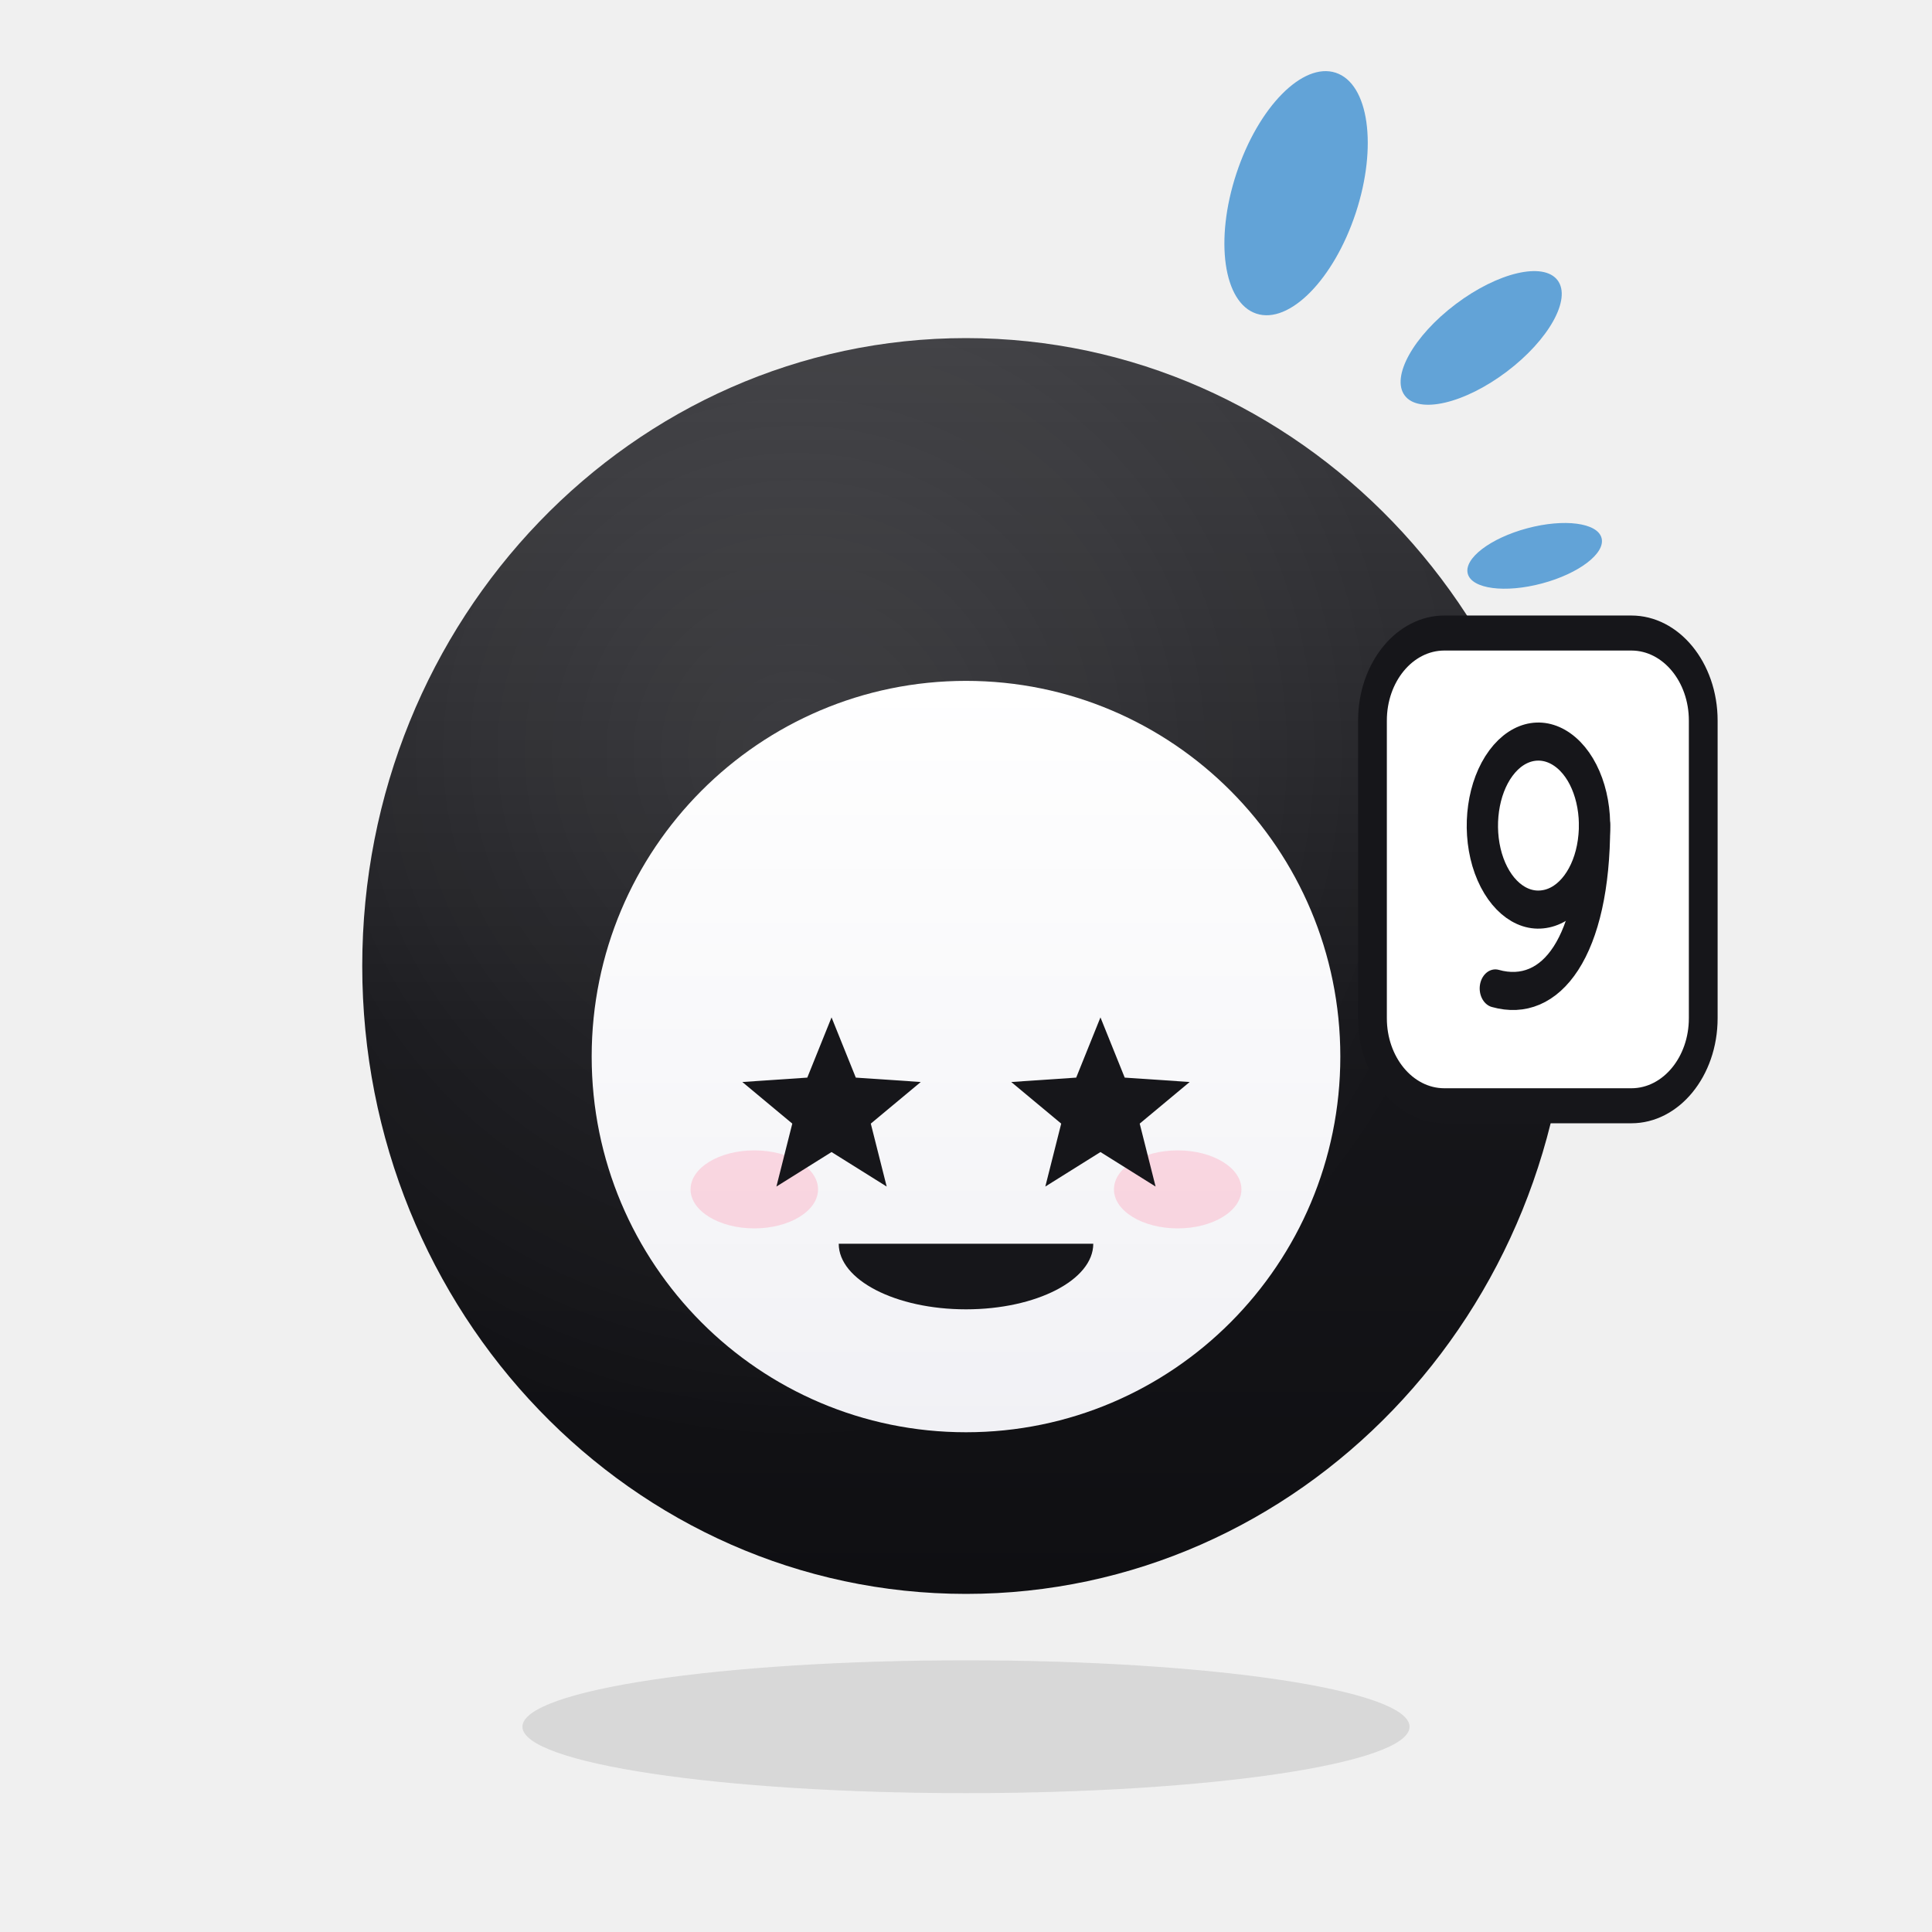
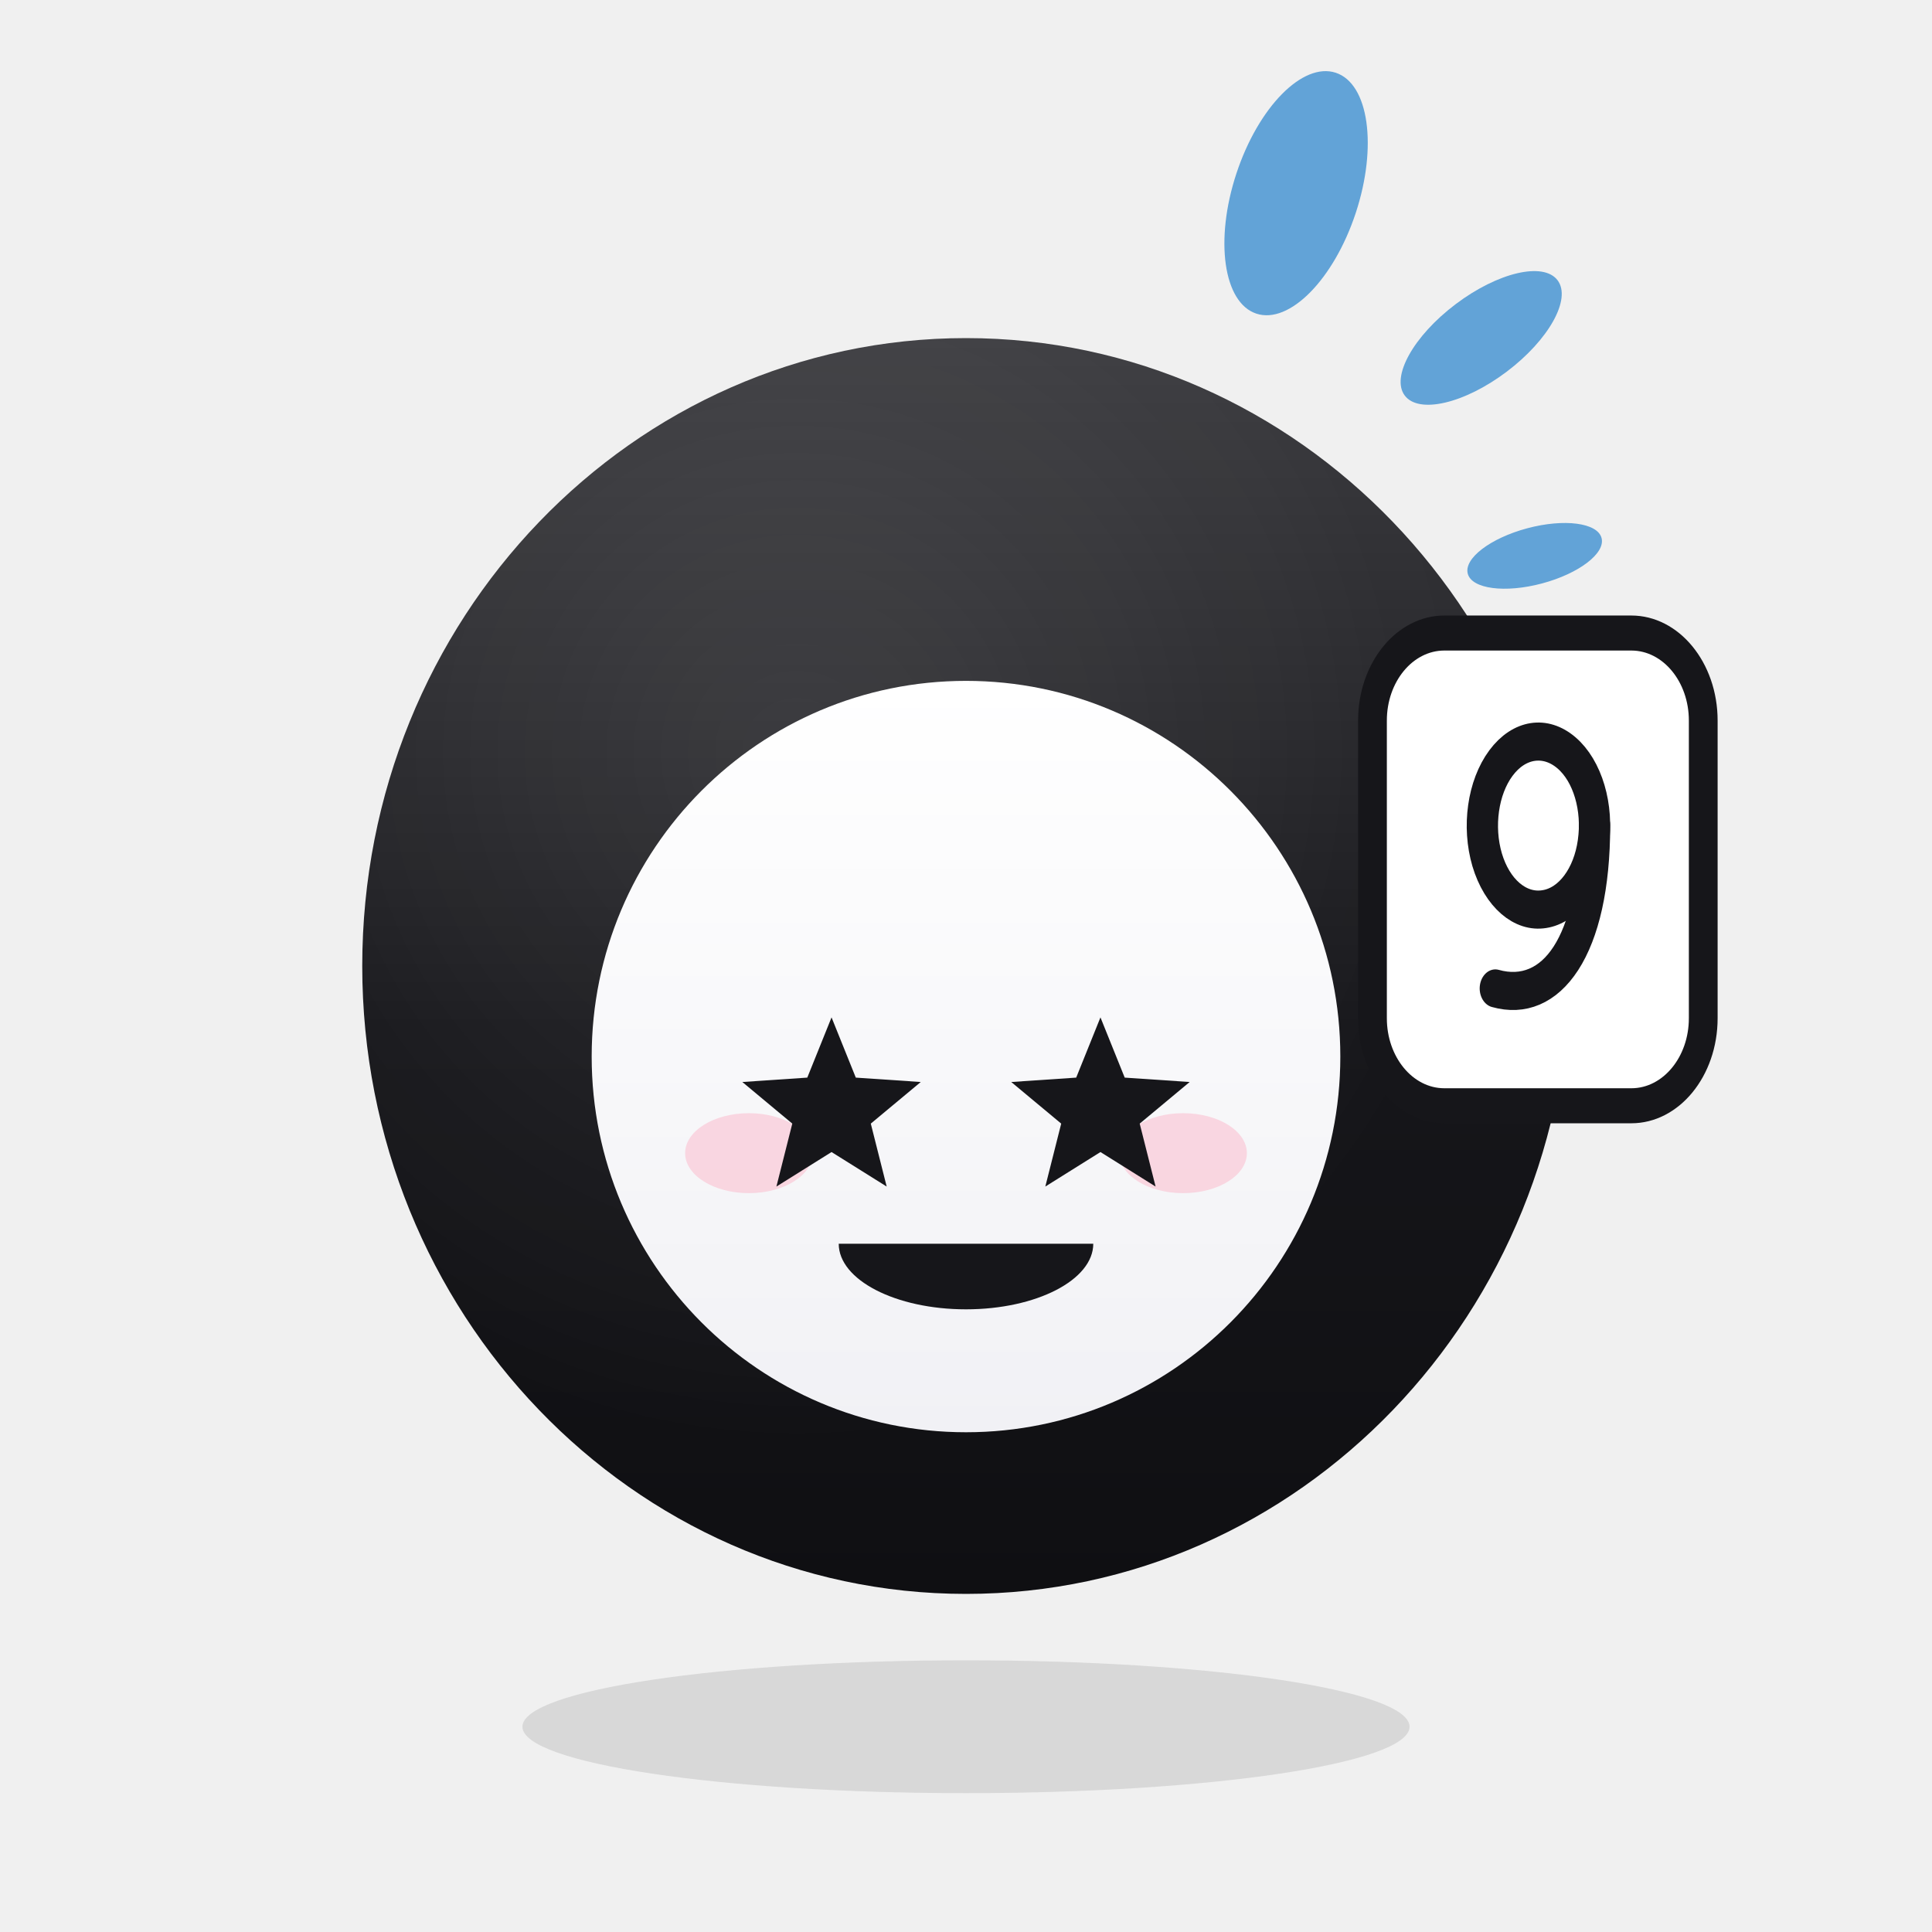
<svg xmlns="http://www.w3.org/2000/svg" width="320" height="320" viewBox="0 0 320 320">
  <defs>
    <linearGradient id="bg0" gradientUnits="userSpaceOnUse" x1="0" y1="-104" x2="0" y2="104">
      <stop offset="0" stop-color="#3b3b3f" />
      <stop offset="0.55" stop-color="#16161A" />
      <stop offset="1" stop-color="#0f0f12" />
    </linearGradient>
    <radialGradient id="bg1" gradientUnits="userSpaceOnUse" cx="-28" cy="-35.36" r="115" fx="-28" fy="-35.36">
      <stop offset="0" stop-color="#FFFFFF" />
      <stop offset="1" stop-color="rgba(255,255,255,0)" />
    </radialGradient>
    <linearGradient id="bg2" gradientUnits="userSpaceOnUse" x1="0" y1="-47.226" x2="0" y2="77.226">
      <stop offset="0" stop-color="#FFFFFF" />
      <stop offset="1" stop-color="#F1F1F5" />
    </linearGradient>
    <clipPath id="bc1">
      <path d="M62 15C62 49.367 34.242 77.226 0 77.226C-34.242 77.226 -62 49.367 -62 15C-62 -19.367 -34.242 -47.226 0 -47.226C34.242 -47.226 62 -19.367 62 15" transform="matrix(1 0 0 1 160 160)" />
    </clipPath>
  </defs>
  <path d="M73.467 126C73.467 132.075 40.575 137 0 137C-40.575 137 -73.467 132.075 -73.467 126C-73.467 119.925 -40.575 115 0 115C40.575 115 73.467 119.925 73.467 126" fill="rgba(22,22,26,0.13)" fill-opacity="0.857" transform="matrix(1 0 0 1 160 160)" />
  <path d="M100 0C100 57.438 55.228 104 0 104C-55.228 104 -100 57.438 -100 0C-100 -57.438 -55.228 -104 0 -104C55.228 -104 100 -57.438 100 0" fill="url(#bg0)" transform="matrix(1 0 0 1 160 160)" />
  <path d="M100 0C100 57.438 55.228 104 0 104C-55.228 104 -100 57.438 -100 0C-100 -57.438 -55.228 -104 0 -104C55.228 -104 100 -57.438 100 0" fill="url(#bg1)" fill-opacity="0.1" transform="matrix(1 0 0 1 160 160)" />
  <path d="M62 15C62 49.367 34.242 77.226 0 77.226C-34.242 77.226 -62 49.367 -62 15C-62 -19.367 -34.242 -47.226 0 -47.226C34.242 -47.226 62 -19.367 62 15" fill="url(#bg2)" transform="matrix(1 0 0 1 160 160)" />
-   <path d="M11.5 0C11.5 3.866 6.351 7 0 7C-6.351 7 -11.5 3.866 -11.5 0C-11.5 -3.866 -6.351 -7 0 -7C6.351 -7 11.5 -3.866 11.5 0" fill="rgba(255,138,168,0.42)" fill-opacity="0.7" transform="matrix(0.918 0 0 0.923 124.936 197)" />
-   <path d="M11.5 0C11.5 3.866 6.351 7 0 7C-6.351 7 -11.5 3.866 -11.5 0C-11.5 -3.866 -6.351 -7 0 -7C6.351 -7 11.5 -3.866 11.5 0" fill="rgba(255,138,168,0.42)" fill-opacity="0.7" transform="matrix(0.918 0 0 0.923 195.064 197)" />
+   <path d="M11.5 0C11.5 3.866 6.351 7 0 7C-6.351 7 -11.5 3.866 -11.5 0C-11.5 -3.866 -6.351 -7 0 -7C6.351 -7 11.5 -3.866 11.5 0" fill="rgba(255,138,168,0.42)" fill-opacity="0.7" transform="matrix(0.918 0 0 0.946 124.036 191)" />
+   <path d="M11.5 0C11.5 3.866 6.351 7 0 7C-6.351 7 -11.5 3.866 -11.5 0C-11.5 -3.866 -6.351 -7 0 -7C6.351 -7 11.5 -3.866 11.5 0" fill="rgba(255,138,168,0.42)" fill-opacity="0.7" transform="matrix(0.918 0 0 0.946 195.964 191)" />
  <g clip-path="url(#bc1)">
    <path d="M0 -16L4.138 -5.695L15.217 -4.944L6.695 2.175L9.405 12.944L0 7.04L-9.405 12.944L-6.695 2.175L-15.217 -4.944L-4.138 -5.695Z" fill="#16161A" transform="matrix(0.971 0 0 0.968 137.73 184)" />
    <path d="M0 -16L4.138 -5.695L15.217 -4.944L6.695 2.175L9.405 12.944L0 7.04L-9.405 12.944L-6.695 2.175L-15.217 -4.944L-4.138 -5.695Z" fill="#16161A" transform="matrix(0.971 0 0 0.968 182.27 184)" />
    <path d="M-21.08 0L21.08 0C21.08 6.835 11.642 12.376 0 12.376C-11.642 12.376 -21.08 6.835 -21.08 0Z" fill="#16161A" transform="matrix(1 0 0 0.878 160 206)" />
  </g>
  <path d="M-10.215 -10.816C-8.289 -8.119 -9.498 -3.956 -12.914 -1.517C-16.33 0.922 -20.66 0.713 -22.585 -1.984C-24.511 -4.681 -23.302 -8.844 -19.886 -11.283C-16.47 -13.722 -12.14 -13.513 -10.215 -10.816" fill="#2A2A31" transform="matrix(0.825 0 0 1 265.983 157.6)" />
  <path d="M17.2 0C17.2 11.267 9.499 20.4 0 20.4C-9.499 20.4 -17.2 11.267 -17.2 0C-17.2 -11.267 -9.499 -20.4 0 -20.4C9.499 -20.4 17.2 -11.267 17.2 0" fill="#2A2A31" transform="matrix(0.825 0 0 1 265.983 157.6)" />
  <path d="M10.407 0C10.407 11.598 5.748 21 0 21C-5.748 21 -10.407 11.598 -10.407 0C-10.407 -11.598 -5.748 -21 0 -21C5.748 -21 10.407 -11.598 10.407 0" fill="#1478C9" fill-opacity="0.644" transform="matrix(0.95 0.313 -0.313 0.95 214.672 32)" />
  <path d="M7.013 0C7.013 8.759 3.873 15.859 0 15.859C-3.873 15.859 -7.013 8.759 -7.013 0C-7.013 -8.759 -3.873 -15.859 0 -15.859C3.873 -15.859 7.013 -8.759 7.013 0" fill="#1478C9" fill-opacity="0.644" transform="matrix(0.602 0.798 -0.798 0.602 245.33 55.971)" />
  <path d="M4.73 0C4.73 6.334 2.612 11.469 0 11.469C-2.612 11.469 -4.73 6.334 -4.73 0C-4.73 -6.334 -2.612 -11.469 0 -11.469C2.612 -11.469 4.73 -6.334 4.73 0" fill="#1478C9" fill-opacity="0.644" transform="matrix(0.258 0.966 -0.966 0.258 254.188 92.067)" />
  <path d="M-13 -27L13 -27L13 -27C18.523 -27 23 -22.523 23 -17L23 17L23 17C23 22.523 18.523 27 13 27L-13 27L-13 27C-18.523 27 -23 22.523 -23 17L-23 -17L-23 -17C-23 -22.523 -18.523 -27 -13 -27Z" fill="#FFFFFF" transform="matrix(1.191 0 0 1.45 254.717 144)" />
  <path d="M-13 -27L13 -27L13 -27C18.523 -27 23 -22.523 23 -17L23 17L23 17C23 22.523 18.523 27 13 27L-13 27L-13 27C-18.523 27 -23 22.523 -23 17L-23 -17L-23 -17C-23 -22.523 -18.523 -27 -13 -27Z" fill="none" stroke="#16161A" stroke-width="4" stroke-linecap="round" stroke-linejoin="round" transform="matrix(1.191 0 0 1.45 254.717 144)" />
  <path d="M0.13 -0.457C0.032 -0.526 -0.09 -0.511 -0.174 -0.418C-0.258 -0.325 -0.283 -0.176 -0.238 -0.05C-0.192 0.077 -0.085 0.153 0.027 0.138C0.139 0.124 0.231 0.022 0.254 -0.113C0.278 -0.249 0.228 -0.388 0.13 -0.457" fill="none" stroke="#16161A" stroke-width="0.145" stroke-linecap="round" stroke-linejoin="round" transform="matrix(35.728 0 0 43.5 254.818 144.575)" />
  <path d="M0.26 -0.18C0.26 0.28 0.06 0.5 -0.2 0.44" fill="none" stroke="#16161A" stroke-width="0.145" stroke-linecap="round" stroke-linejoin="round" transform="matrix(35.728 0 0 43.5 254.818 144.575)" />
</svg>
